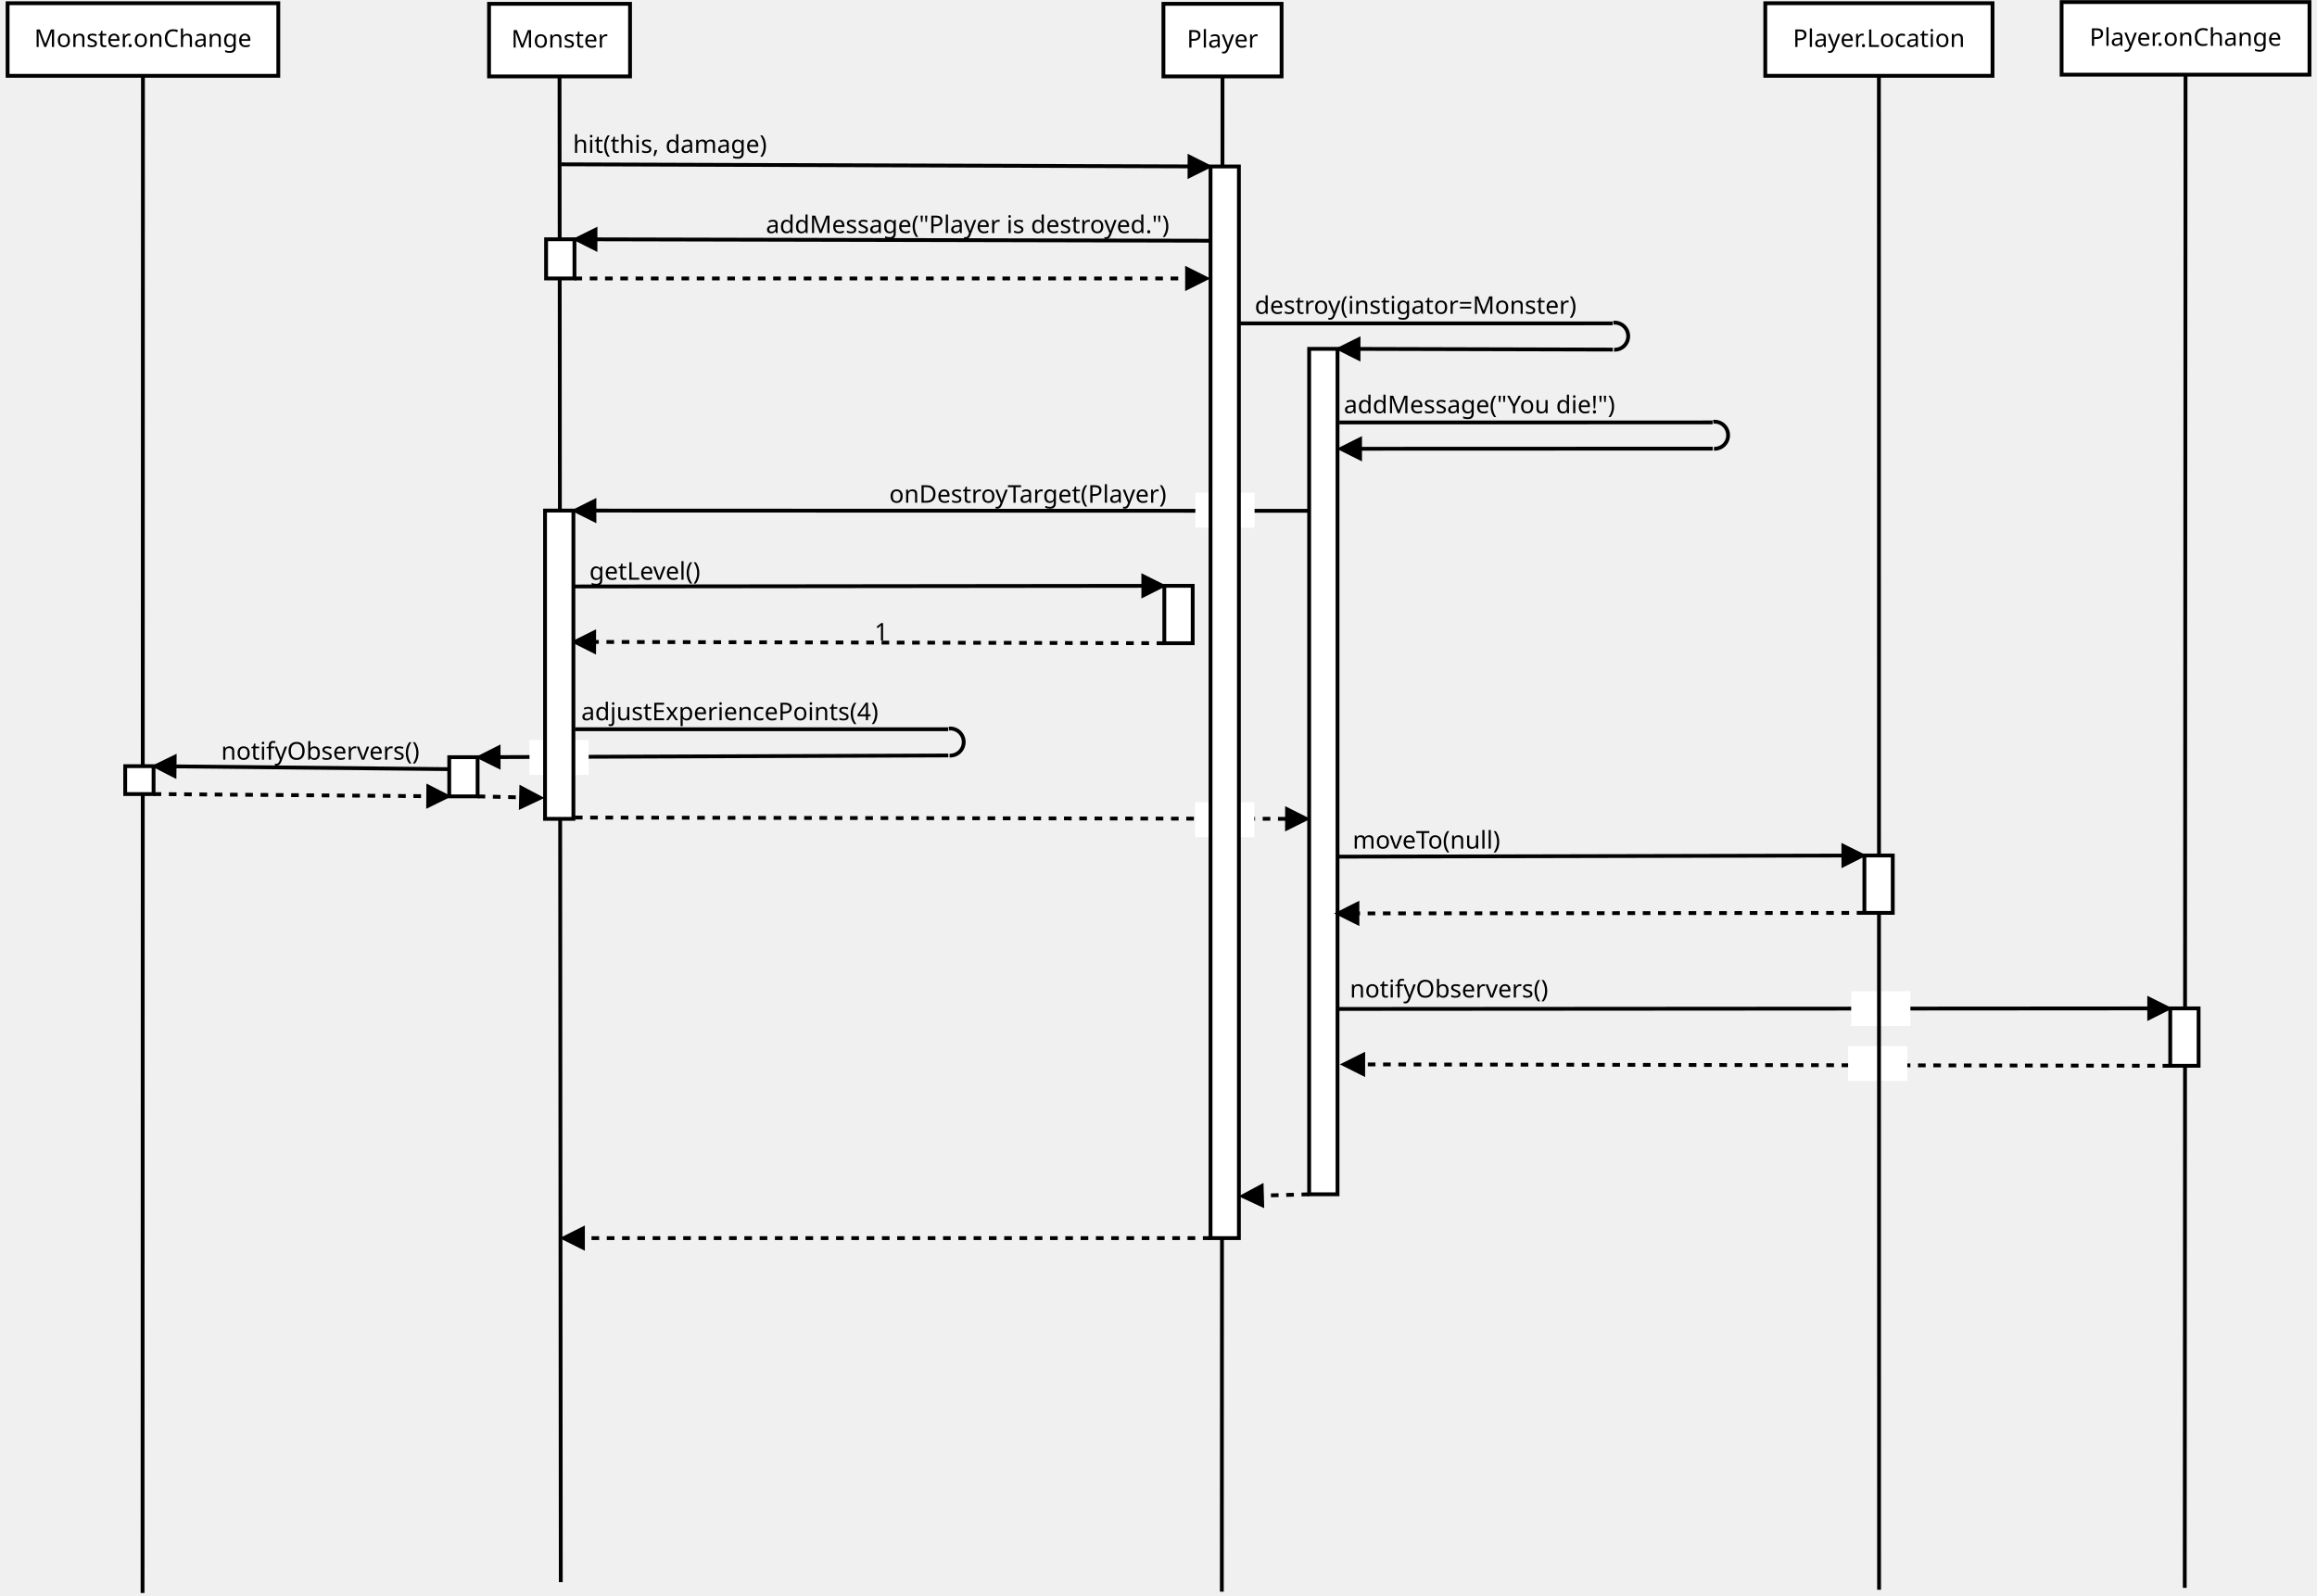
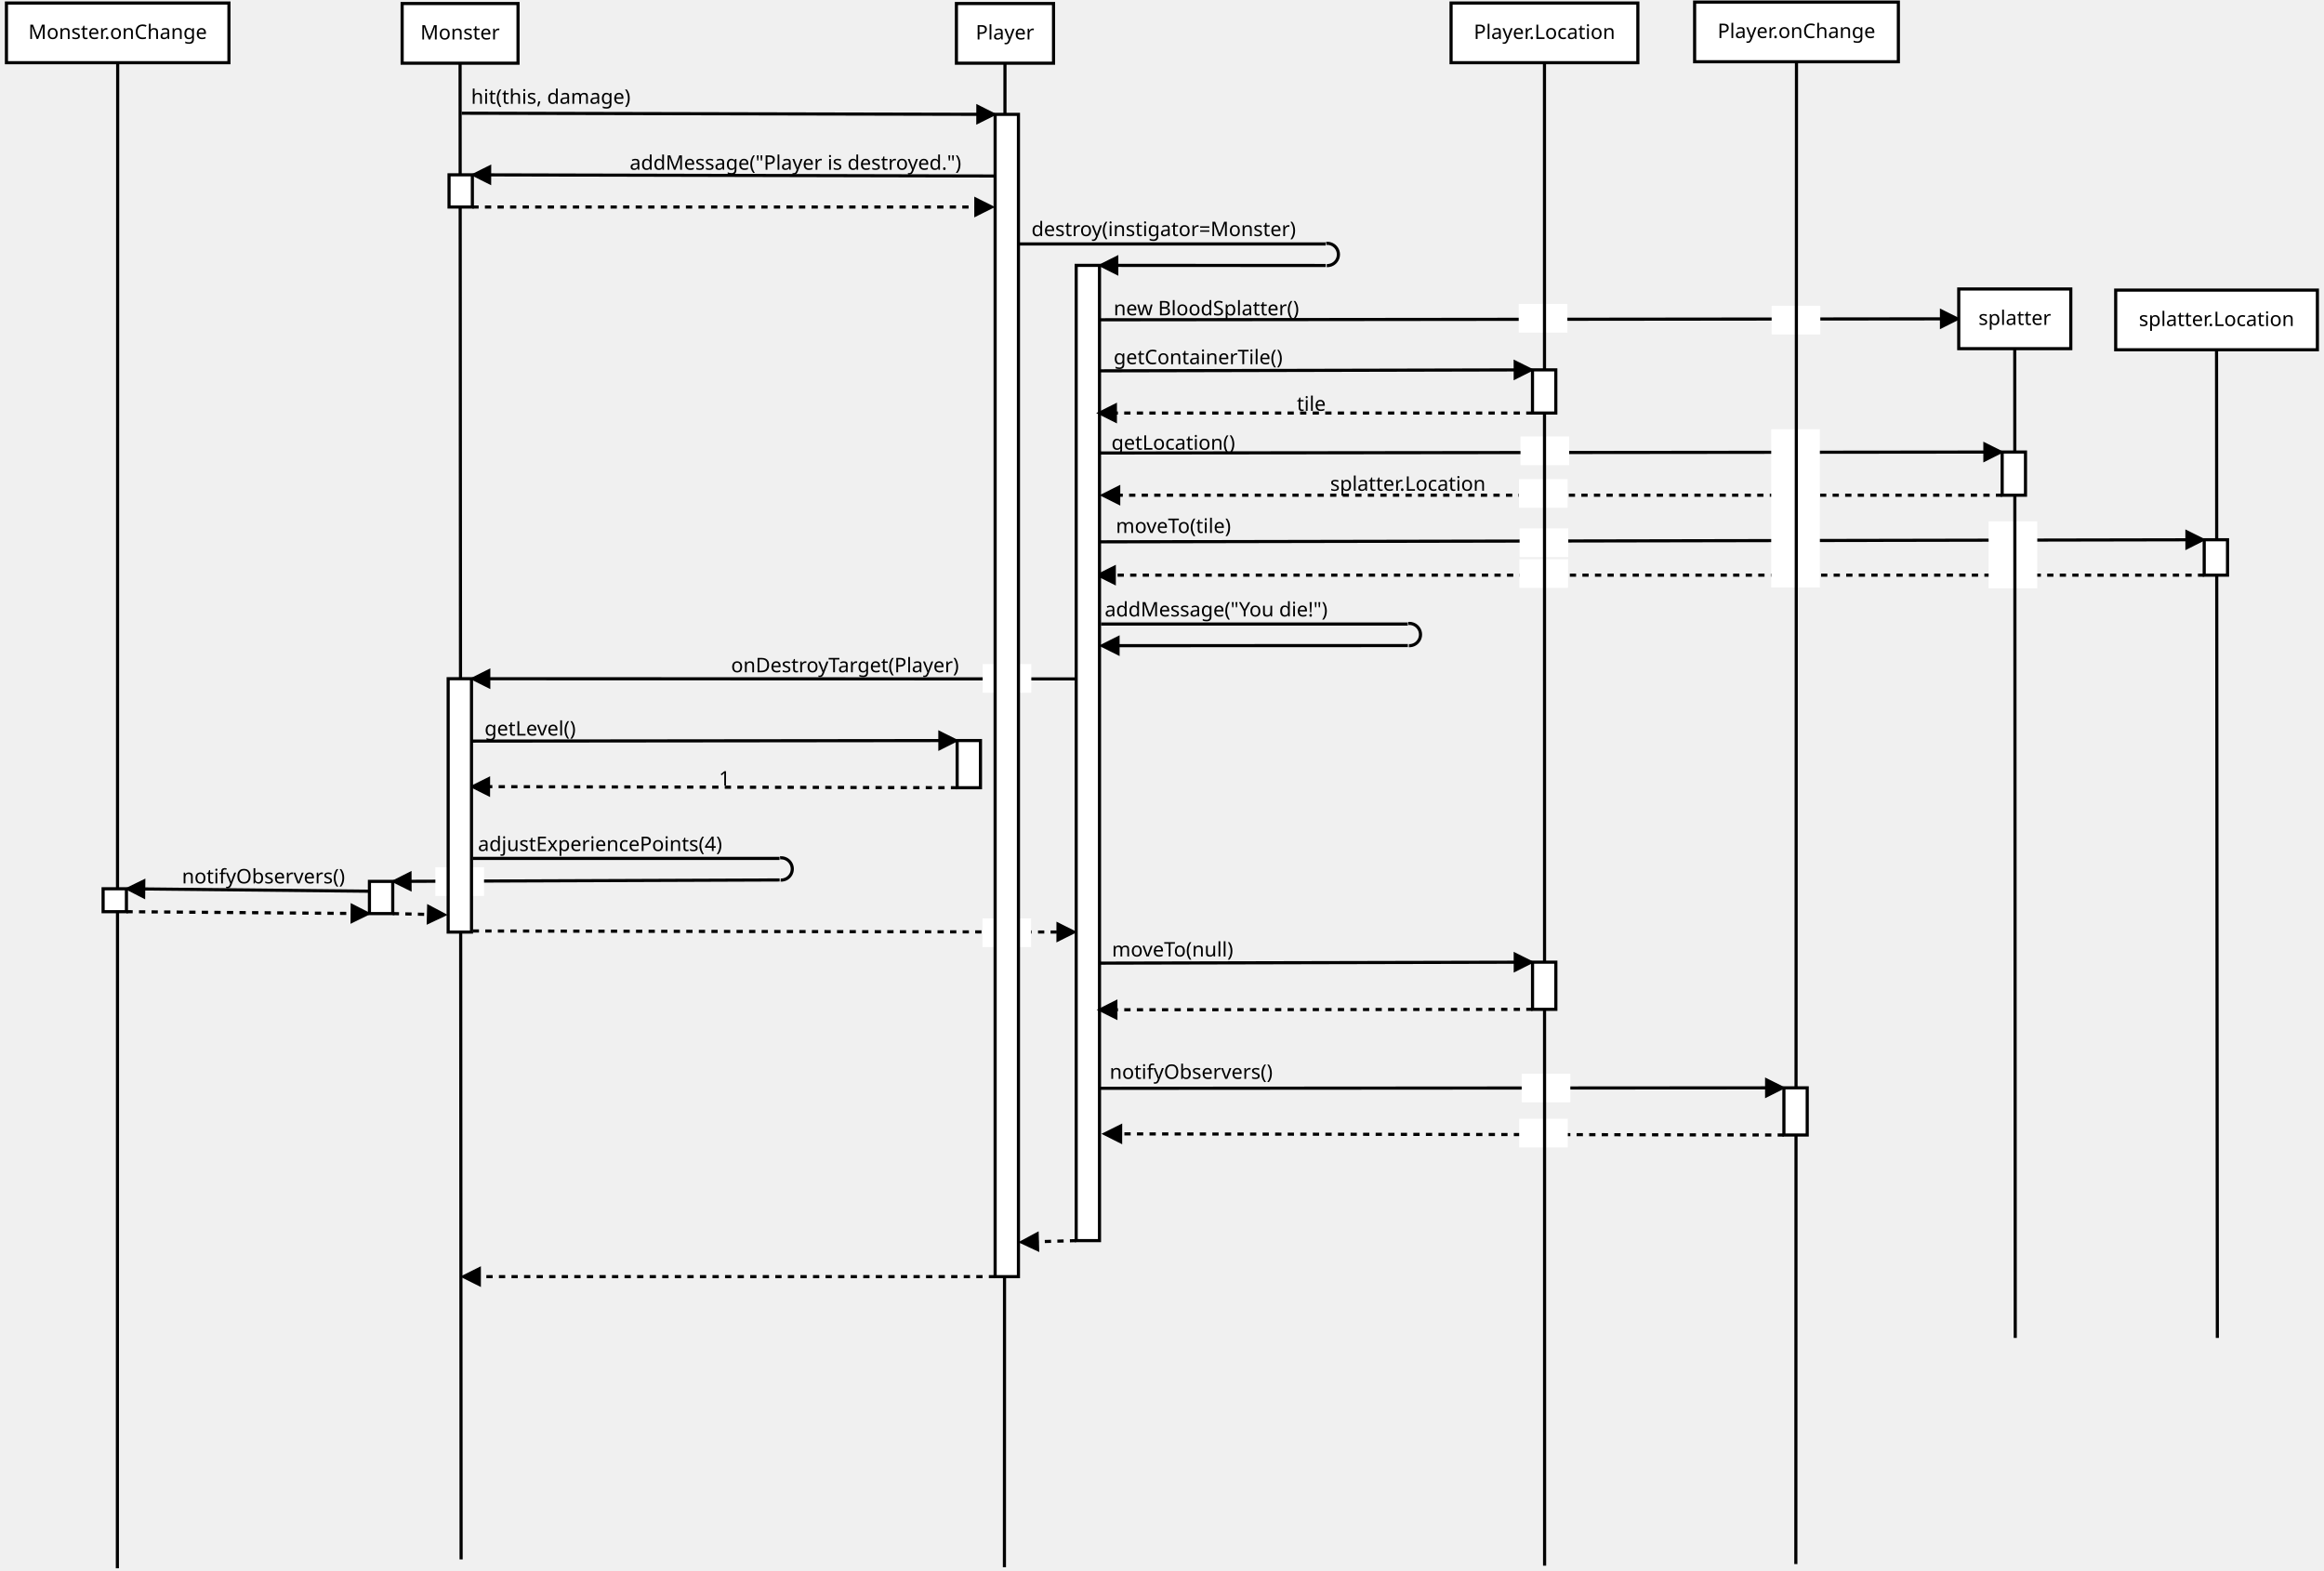
- <svg xmlns="http://www.w3.org/2000/svg" width="61cm" height="42cm" viewBox="73 412 1207 835">
+ <svg xmlns="http://www.w3.org/2000/svg" width="74cm" height="50cm" viewBox="73 247 1474 1000">
+   <g>
+     <line style="fill: none; fill-opacity:0; stroke-width: 2; stroke-dasharray: 4; stroke: #000000" x1="1473.71" y1="613.28" x2="779.605" y2="613.28" />
+     <polygon style="fill: #000000" points="779.605,608.28 769.605,613.28 779.605,618.28 " />
+     <polygon style="fill: none; fill-opacity:0; stroke-width: 2; stroke: #000000" points="779.605,608.28 769.605,613.28 779.605,618.28 " />
+   </g>
+   <g>
+     <line style="fill: none; fill-opacity:0; stroke-width: 2; stroke: #000000" x1="765.776" y1="592.067" x2="1462.71" y2="590.754" />
+     <polygon style="fill: #000000" points="1462.72,595.754 1472.71,590.735 1462.71,585.754 " />
+     <polygon style="fill: none; fill-opacity:0; stroke-width: 2; stroke: #000000" points="1462.72,595.754 1472.71,590.735 1462.71,585.754 " />
+   </g>
+   <g>
+     <line style="fill: none; fill-opacity:0; stroke-width: 2; stroke: #000000" x1="765.776" y1="535.499" x2="1334.05" y2="534.884" />
+     <polygon style="fill: #000000" points="1334.05,539.884 1344.05,534.873 1334.04,529.884 " />
+     <polygon style="fill: none; fill-opacity:0; stroke-width: 2; stroke: #000000" points="1334.05,539.884 1344.05,534.873 1334.04,529.884 " />
+   </g>
+   <g>
+     <line style="fill: none; fill-opacity:0; stroke-width: 2; stroke: #000000" x1="769.312" y1="450.646" x2="1306.39" y2="450.051" />
+     <polygon style="fill: #000000" points="1306.4,455.051 1316.39,450.04 1306.39,445.051 " />
+     <polygon style="fill: none; fill-opacity:0; stroke-width: 2; stroke: #000000" points="1306.4,455.051 1316.39,450.04 1306.39,445.051 " />
+   </g>
+   <g>
+     <line style="fill: none; fill-opacity:0; stroke-width: 2; stroke-dasharray: 4; stroke: #000000" x1="1345.05" y1="562.369" x2="782.433" y2="562.369" />
+     <polygon style="fill: #000000" points="782.433,557.369 772.433,562.369 782.433,567.369 " />
+     <polygon style="fill: none; fill-opacity:0; stroke-width: 2; stroke: #000000" points="782.433,557.369 772.433,562.369 782.433,567.369 " />
+   </g>
+   <g>
+     <rect style="fill: #ffffff" x="1038.16" y="441.534" width="28.991" height="16.264" />
+     <rect style="fill: none; fill-opacity:0; stroke-width: 2; stroke: #ffffff" x="1038.16" y="441.534" width="28.991" height="16.264" />
+   </g>
+   <g>
+     <rect style="fill: #ffffff" x="1199.24" y="442.736" width="28.991" height="16.264" />
+     <rect style="fill: none; fill-opacity:0; stroke-width: 2; stroke: #ffffff" x="1199.24" y="442.736" width="28.991" height="16.264" />
+   </g>
+   <g>
+     <rect style="fill: #ffffff" x="1039.3" y="525.963" width="28.991" height="16.264" />
+     <rect style="fill: none; fill-opacity:0; stroke-width: 2; stroke: #ffffff" x="1039.3" y="525.963" width="28.991" height="16.264" />
+   </g>
+   <g>
+     <rect style="fill: #ffffff" x="1038.31" y="553.116" width="28.991" height="16.264" />
+     <rect style="fill: none; fill-opacity:0; stroke-width: 2; stroke: #ffffff" x="1038.31" y="553.116" width="28.991" height="16.264" />
+   </g>
+   <g>
+     <rect style="fill: #ffffff" x="1038.73" y="584.511" width="28.991" height="16.264" />
+     <rect style="fill: none; fill-opacity:0; stroke-width: 2; stroke: #ffffff" x="1038.73" y="584.511" width="28.991" height="16.264" />
+   </g>
+   <g>
+     <rect style="fill: #ffffff" x="1038.59" y="604.098" width="28.991" height="16.264" />
+     <rect style="fill: none; fill-opacity:0; stroke-width: 2; stroke: #ffffff" x="1038.59" y="604.098" width="28.991" height="16.264" />
+   </g>
+   <g>
+     <rect style="fill: #ffffff" x="1198.96" y="521.356" width="28.991" height="98.793" />
+     <rect style="fill: none; fill-opacity:0; stroke-width: 2; stroke: #ffffff" x="1198.96" y="521.356" width="28.991" height="98.793" />
+   </g>
+   <g>
+     <rect style="fill: #ffffff" x="1337.41" y="580.046" width="28.991" height="40.598" />
+     <rect style="fill: none; fill-opacity:0; stroke-width: 2; stroke: #ffffff" x="1337.41" y="580.046" width="28.991" height="40.598" />
+   </g>
+   <g>
+     <line style="fill: none; fill-opacity:0; stroke-width: 2; stroke: #000000" x1="767.897" y1="483.173" x2="1034.94" y2="482.571" />
+     <polygon style="fill: #000000" points="1034.95,487.571 1044.94,482.549 1034.93,477.571 " />
+     <polygon style="fill: none; fill-opacity:0; stroke-width: 2; stroke: #000000" points="1034.95,487.571 1044.94,482.549 1034.93,477.571 " />
+   </g>
  <g>
    <line style="fill: none; fill-opacity:0; stroke-width: 2; stroke: #000000" x1="765.65" y1="940.08" x2="1195.05" y2="939.787" />
    <polygon style="fill: #000000" points="1195.05,944.787 1205.05,939.781 1195.05,934.787 " />
    <polygon style="fill: none; fill-opacity:0; stroke-width: 2; stroke: #000000" points="1195.05,944.787 1205.05,939.781 1195.05,934.787 " />
  </g>
  <g>
    <line style="fill: none; fill-opacity:0; stroke-width: 2; stroke-dasharray: 4; stroke: #000000" x1="1206.05" y1="969.822" x2="783.65" y2="969.099" />
    <polygon style="fill: #000000" points="783.658,964.099 773.65,969.082 783.641,974.099 " />
    <polygon style="fill: none; fill-opacity:0; stroke-width: 2; stroke: #000000" points="783.658,964.099 773.65,969.082 783.641,974.099 " />
  </g>
  <g>
    <line style="fill: none; fill-opacity:0; stroke-width: 2; stroke: #000000" x1="308.864" y1="814.603" x2="161.513" y2="813.114" />
    <polygon style="fill: #000000" points="161.564,808.115 151.514,813.013 161.463,818.114 " />
    <polygon style="fill: none; fill-opacity:0; stroke-width: 2; stroke: #000000" points="161.564,808.115 151.514,813.013 161.463,818.114 " />
  </g>
  <g>
    <line style="fill: none; fill-opacity:0; stroke-width: 2; stroke: #000000" x1="331.114" y1="808.263" x2="566.492" y2="807.39" />
    <polygon style="fill: #000000" points="331.095,803.263 321.114,808.3 331.132,813.263 " />
    <polygon style="fill: none; fill-opacity:0; stroke-width: 2; stroke: #000000" points="331.095,803.263 321.114,808.3 331.132,813.263 " />
  </g>
  <g>
    <rect style="fill: #ffffff" x="348.264" y="800.303" width="28.991" height="16.264" />
    <rect style="fill: none; fill-opacity:0; stroke-width: 2; stroke: #ffffff" x="348.264" y="800.303" width="28.991" height="16.264" />
  </g>
  <g>
    <rect style="fill: #ffffff" x="1038.45" y="960.48" width="28.991" height="16.264" />
    <rect style="fill: none; fill-opacity:0; stroke-width: 2; stroke: #ffffff" x="1038.45" y="960.48" width="28.991" height="16.264" />
  </g>
  <g>
    <rect style="fill: #ffffff" x="1040.05" y="931.78" width="28.991" height="16.264" />
    <rect style="fill: none; fill-opacity:0; stroke-width: 2; stroke: #ffffff" x="1040.05" y="931.78" width="28.991" height="16.264" />
  </g>
  <g>
    <line style="fill: none; fill-opacity:0; stroke-width: 2; stroke: #000000" x1="763.967" y1="860.381" x2="1034.97" y2="859.779" />
    <polygon style="fill: #000000" points="1034.98,864.779 1044.97,859.757 1034.96,854.779 " />
    <polygon style="fill: none; fill-opacity:0; stroke-width: 2; stroke: #000000" points="1034.98,864.779 1044.97,859.757 1034.96,854.779 " />
  </g>
  <g>
    <line style="fill: none; fill-opacity:0; stroke-width: 2; stroke-dasharray: 4; stroke: #000000" x1="363.037" y1="839.875" x2="743.775" y2="840.562" />
    <polygon style="fill: #000000" points="743.766,845.562 753.775,840.58 743.784,835.562 " />
    <polygon style="fill: none; fill-opacity:0; stroke-width: 2; stroke: #000000" points="743.766,845.562 753.775,840.58 743.784,835.562 " />
  </g>
  <g>
    <rect style="fill: #ffffff" x="696.66" y="832.884" width="28.991" height="16.264" />
    <rect style="fill: none; fill-opacity:0; stroke-width: 2; stroke: #ffffff" x="696.66" y="832.884" width="28.991" height="16.264" />
  </g>
  <g>
    <line style="fill: none; fill-opacity:0; stroke-width: 2; stroke: #000000" x1="759.017" y1="679.361" x2="381.26" y2="679.234" />
    <polygon style="fill: #000000" points="381.262,674.234 371.26,679.23 381.258,684.234 " />
    <polygon style="fill: none; fill-opacity:0; stroke-width: 2; stroke: #000000" points="381.262,674.234 371.26,679.23 381.258,684.234 " />
  </g>
  <g>
    <rect style="fill: #ffffff" x="696.792" y="670.876" width="28.991" height="16.264" />
    <rect style="fill: none; fill-opacity:0; stroke-width: 2; stroke: #ffffff" x="696.792" y="670.876" width="28.991" height="16.264" />
  </g>
  <g>
-     <rect style="fill: #ffffff" x="326.1" y="414" width="73.8" height="38" />
-     <rect style="fill: none; fill-opacity:0; stroke-width: 2; stroke: #000000" x="326.1" y="414" width="73.8" height="38" />
-     <text font-size="12.8" style="fill: #000000;text-anchor:middle;font-family:sans-serif;font-style:normal;font-weight:normal" x="363" y="436.9">
-       <tspan x="363" y="436.9">Monster</tspan>
-     </text>
-   </g>
-   <g>
-     <rect style="fill: #ffffff" x="679.075" y="414" width="61.85" height="38" />
-     <rect style="fill: none; fill-opacity:0; stroke-width: 2; stroke: #000000" x="679.075" y="414" width="61.85" height="38" />
-     <text font-size="12.8" style="fill: #000000;text-anchor:middle;font-family:sans-serif;font-style:normal;font-weight:normal" x="710" y="436.9">
-       <tspan x="710" y="436.9">Player</tspan>
-     </text>
-   </g>
-   <text font-size="12.8" style="fill: #000000;text-anchor:start;font-family:sans-serif;font-style:normal;font-weight:normal" x="370" y="492">
-     <tspan x="370" y="492">hit(this, damage)</tspan>
-   </text>
-   <line style="fill: none; fill-opacity:0; stroke-width: 2; stroke: #000000" x1="363" y1="452" x2="363.65" y2="1240.08" />
-   <line style="fill: none; fill-opacity:0; stroke-width: 2; stroke: #000000" x1="710" y1="452" x2="709.65" y2="1245.08" />
-   <g>
-     <line style="fill: none; fill-opacity:0; stroke-width: 2; stroke: #000000" x1="364" y1="498" x2="692.732" y2="499.093" />
-     <polygon style="fill: #000000" points="692.715,504.093 702.732,499.127 692.748,494.093 " />
-     <polygon style="fill: none; fill-opacity:0; stroke-width: 2; stroke: #000000" points="692.715,504.093 702.732,499.127 692.748,494.093 " />
-   </g>
-   <g>
-     <line style="fill: none; fill-opacity:0; stroke-width: 2; stroke: #000000" x1="707" y1="538" x2="381.816" y2="537.258" />
-     <polygon style="fill: #000000" points="381.827,532.258 371.816,537.235 381.804,542.258 " />
-     <polygon style="fill: none; fill-opacity:0; stroke-width: 2; stroke: #000000" points="381.827,532.258 371.816,537.235 381.804,542.258 " />
-   </g>
-   <text font-size="12.8" style="fill: #000000;text-anchor:start;font-family:sans-serif;font-style:normal;font-weight:normal" x="471" y="534">
-     <tspan x="471" y="534">addMessage("Player is destroyed.")</tspan>
-   </text>
-   <text font-size="12.8" style="fill: #000000;text-anchor:start;font-family:sans-serif;font-style:normal;font-weight:normal" x="726.879" y="576.263">
-     <tspan x="726.879" y="576.263">destroy(instigator=Monster)</tspan>
-   </text>
-   <line style="fill: none; fill-opacity:0; stroke-width: 2; stroke: #000000" x1="718.879" y1="581.263" x2="914.227" y2="581.25" />
-   <g>
-     <line style="fill: none; fill-opacity:0; stroke-width: 2; stroke: #000000" x1="781.2" y1="594.618" x2="914.284" y2="594.969" />
-     <polygon style="fill: #000000" points="781.213,589.618 771.2,594.592 781.186,599.618 " />
-     <polygon style="fill: none; fill-opacity:0; stroke-width: 2; stroke: #000000" points="781.213,589.618 771.2,594.592 781.186,599.618 " />
-   </g>
-   <path style="fill: none; fill-opacity:0; stroke-width: 2; stroke: #000000" d="M 914.934,595.039 A 7.091,7.091 0 1 0 914.581,580.897" />
-   <line style="fill: none; fill-opacity:0; stroke-width: 2; stroke: #000000" x1="771.168" y1="633.101" x2="966.516" y2="633.088" />
-   <g>
-     <line style="fill: none; fill-opacity:0; stroke-width: 2; stroke: #000000" x1="782.001" y1="646.873" x2="966.573" y2="646.806" />
-     <polygon style="fill: #000000" points="782,641.873 772.001,646.877 782.003,651.873 " />
-     <polygon style="fill: none; fill-opacity:0; stroke-width: 2; stroke: #000000" points="782,641.873 772.001,646.877 782.003,651.873 " />
-   </g>
-   <path style="fill: none; fill-opacity:0; stroke-width: 2; stroke: #000000" d="M 967.223,646.877 A 7.091,7.091 0 1 0 966.87,632.735" />
-   <text font-size="12.8" style="fill: #000000;text-anchor:start;font-family:sans-serif;font-style:normal;font-weight:normal" x="773.513" y="628.273">
-     <tspan x="773.513" y="628.273">addMessage("You die!")</tspan>
+     <rect style="fill: #ffffff" x="326.1" y="249.244" width="73.8" height="38" />
+     <rect style="fill: none; fill-opacity:0; stroke-width: 2; stroke: #000000" x="326.1" y="249.244" width="73.8" height="38" />
+     <text font-size="12.8" style="fill: #000000;text-anchor:middle;font-family:sans-serif;font-style:normal;font-weight:normal" x="363" y="272.144">
+       <tspan x="363" y="272.144">Monster</tspan>
+     </text>
+   </g>
+   <g>
+     <rect style="fill: #ffffff" x="679.075" y="249.244" width="61.85" height="38" />
+     <rect style="fill: none; fill-opacity:0; stroke-width: 2; stroke: #000000" x="679.075" y="249.244" width="61.85" height="38" />
+     <text font-size="12.8" style="fill: #000000;text-anchor:middle;font-family:sans-serif;font-style:normal;font-weight:normal" x="710" y="272.144">
+       <tspan x="710" y="272.144">Player</tspan>
+     </text>
+   </g>
+   <text font-size="12.8" style="fill: #000000;text-anchor:start;font-family:sans-serif;font-style:normal;font-weight:normal" x="370" y="313.102">
+     <tspan x="370" y="313.102">hit(this, damage)</tspan>
+   </text>
+   <line style="fill: none; fill-opacity:0; stroke-width: 2; stroke: #000000" x1="363" y1="287.244" x2="363.65" y2="1240.08" />
+   <line style="fill: none; fill-opacity:0; stroke-width: 2; stroke: #000000" x1="710" y1="287.244" x2="709.65" y2="1245.08" />
+   <g>
+     <line style="fill: none; fill-opacity:0; stroke-width: 2; stroke: #000000" x1="364" y1="319.102" x2="692.732" y2="319.807" />
+     <polygon style="fill: #000000" points="692.721,324.807 702.732,319.829 692.742,314.807 " />
+     <polygon style="fill: none; fill-opacity:0; stroke-width: 2; stroke: #000000" points="692.721,324.807 702.732,319.829 692.742,314.807 " />
+   </g>
+   <g>
+     <line style="fill: none; fill-opacity:0; stroke-width: 2; stroke: #000000" x1="707" y1="359.102" x2="381.816" y2="358.36" />
+     <polygon style="fill: #000000" points="381.827,353.36 371.816,358.337 381.804,363.36 " />
+     <polygon style="fill: none; fill-opacity:0; stroke-width: 2; stroke: #000000" points="381.827,353.36 371.816,358.337 381.804,363.36 " />
+   </g>
+   <text font-size="12.8" style="fill: #000000;text-anchor:start;font-family:sans-serif;font-style:normal;font-weight:normal" x="471" y="355.102">
+     <tspan x="471" y="355.102">addMessage("Player is destroyed.")</tspan>
+   </text>
+   <text font-size="12.8" style="fill: #000000;text-anchor:start;font-family:sans-serif;font-style:normal;font-weight:normal" x="726.879" y="397.365">
+     <tspan x="726.879" y="397.365">destroy(instigator=Monster)</tspan>
+   </text>
+   <line style="fill: none; fill-opacity:0; stroke-width: 2; stroke: #000000" x1="718.879" y1="402.365" x2="914.227" y2="402.352" />
+   <g>
+     <line style="fill: none; fill-opacity:0; stroke-width: 2; stroke: #000000" x1="781.2" y1="416.003" x2="914.284" y2="416.071" />
+     <polygon style="fill: #000000" points="781.202,411.003 771.2,415.998 781.197,421.003 " />
+     <polygon style="fill: none; fill-opacity:0; stroke-width: 2; stroke: #000000" points="781.202,411.003 771.2,415.998 781.197,421.003 " />
+   </g>
+   <path style="fill: none; fill-opacity:0; stroke-width: 2; stroke: #000000" d="M 914.934,416.141 A 7.091,7.091 0 1 0 914.581,401.999" />
+   <line style="fill: none; fill-opacity:0; stroke-width: 2; stroke: #000000" x1="771.168" y1="644.415" x2="966.516" y2="644.402" />
+   <g>
+     <line style="fill: none; fill-opacity:0; stroke-width: 2; stroke: #000000" x1="782.001" y1="658.187" x2="966.573" y2="658.12" />
+     <polygon style="fill: #000000" points="782,653.187 772.001,658.19 782.003,663.187 " />
+     <polygon style="fill: none; fill-opacity:0; stroke-width: 2; stroke: #000000" points="782,653.187 772.001,658.19 782.003,663.187 " />
+   </g>
+   <path style="fill: none; fill-opacity:0; stroke-width: 2; stroke: #000000" d="M 967.223,658.191 A 7.091,7.091 0 1 0 966.87,644.048" />
+   <text font-size="12.8" style="fill: #000000;text-anchor:start;font-family:sans-serif;font-style:normal;font-weight:normal" x="773.513" y="639.587">
+     <tspan x="773.513" y="639.587">addMessage("You die!")</tspan>
  </text>
  <text font-size="12.8" style="fill: #000000;text-anchor:start;font-family:sans-serif;font-style:normal;font-weight:normal" x="535.572" y="675.119">
    <tspan x="535.572" y="675.119">onDestroyTarget(Player)</tspan>
  </text>
  <text font-size="12.8" style="fill: #000000;text-anchor:start;font-family:sans-serif;font-style:normal;font-weight:normal" x="378.594" y="715.424">
    <tspan x="378.594" y="715.424">getLevel()</tspan>
  </text>
  <g>
    <line style="fill: none; fill-opacity:0; stroke-width: 2; stroke: #000000" x1="365.159" y1="718.959" x2="668.548" y2="718.628" />
    <polygon style="fill: #000000" points="668.554,723.628 678.548,718.617 668.543,713.628 " />
    <polygon style="fill: none; fill-opacity:0; stroke-width: 2; stroke: #000000" points="668.554,723.628 678.548,718.617 668.543,713.628 " />
  </g>
  <line style="fill: none; fill-opacity:0; stroke-width: 2; stroke: #000000" x1="371.087" y1="793.685" x2="566.435" y2="793.672" />
  <path style="fill: none; fill-opacity:0; stroke-width: 2; stroke: #000000" d="M 567.142,807.461 A 7.091,7.091 0 1 0 566.789,793.319" />
  <text font-size="12.8" style="fill: #000000;text-anchor:start;font-family:sans-serif;font-style:normal;font-weight:normal" x="374.351" y="788.963">
    <tspan x="374.351" y="788.963">adjustExperiencePoints(4)</tspan>
  </text>
  <g>
    <line style="fill: none; fill-opacity:0; stroke-width: 2; stroke-dasharray: 4; stroke: #000000" x1="679.548" y1="748.658" x2="381.108" y2="747.976" />
    <polygon style="fill: #000000" points="381.12,742.976 371.109,747.953 381.097,752.976 " />
    <polygon style="fill: none; fill-opacity:0; stroke-width: 2; stroke: #000000" points="381.12,742.976 371.109,747.953 381.097,752.976 " />
  </g>
  <text font-size="12.8" style="fill: #000000;text-anchor:start;font-family:sans-serif;font-style:normal;font-weight:normal" x="527.793" y="747.244">
    <tspan x="527.793" y="747.244">1</tspan>
  </text>
  <g>
-     <line style="fill: none; fill-opacity:0; stroke-width: 2; stroke-dasharray: 4; stroke: #000000" x1="370.816" y1="557.739" x2="691.449" y2="557.739" />
-     <polygon style="fill: #000000" points="691.449,562.739 701.449,557.739 691.449,552.739 " />
-     <polygon style="fill: none; fill-opacity:0; stroke-width: 2; stroke: #000000" points="691.449,562.739 701.449,557.739 691.449,552.739 " />
-   </g>
-   <g>
-     <rect style="fill: #ffffff" x="355.966" y="537.233" width="14.849" height="20.506" />
-     <rect style="fill: none; fill-opacity:0; stroke-width: 2; stroke: #000000" x="355.966" y="537.233" width="14.849" height="20.506" />
-   </g>
-   <g>
-     <rect style="fill: #ffffff" x="703.732" y="499.13" width="14.849" height="560.889" />
-     <rect style="fill: none; fill-opacity:0; stroke-width: 2; stroke: #000000" x="703.732" y="499.13" width="14.849" height="560.889" />
+     <line style="fill: none; fill-opacity:0; stroke-width: 2; stroke-dasharray: 4; stroke: #000000" x1="370.816" y1="378.841" x2="691.449" y2="378.841" />
+     <polygon style="fill: #000000" points="691.449,383.841 701.449,378.841 691.449,373.841 " />
+     <polygon style="fill: none; fill-opacity:0; stroke-width: 2; stroke: #000000" points="691.449,383.841 701.449,378.841 691.449,373.841 " />
+   </g>
+   <g>
+     <rect style="fill: #ffffff" x="355.966" y="358.335" width="14.849" height="20.506" />
+     <rect style="fill: none; fill-opacity:0; stroke-width: 2; stroke: #000000" x="355.966" y="358.335" width="14.849" height="20.506" />
+   </g>
+   <g>
+     <rect style="fill: #ffffff" x="703.732" y="319.831" width="14.849" height="740.188" />
+     <rect style="fill: none; fill-opacity:0; stroke-width: 2; stroke: #000000" x="703.732" y="319.831" width="14.849" height="740.188" />
  </g>
  <g>
    <rect style="fill: #ffffff" x="355.411" y="679.23" width="14.849" height="161.352" />
    <rect style="fill: none; fill-opacity:0; stroke-width: 2; stroke: #000000" x="355.411" y="679.23" width="14.849" height="161.352" />
  </g>
  <g>
    <rect style="fill: #ffffff" x="679.548" y="718.616" width="14.849" height="30.042" />
    <rect style="fill: none; fill-opacity:0; stroke-width: 2; stroke: #000000" x="679.548" y="718.616" width="14.849" height="30.042" />
  </g>
  <g>
-     <rect style="fill: #ffffff" x="755.35" y="594.589" width="14.849" height="442.491" />
-     <rect style="fill: none; fill-opacity:0; stroke-width: 2; stroke: #000000" x="755.35" y="594.589" width="14.849" height="442.491" />
-   </g>
-   <g>
-     <rect style="fill: #ffffff" x="994.092" y="413.682" width="118.95" height="38" />
-     <rect style="fill: none; fill-opacity:0; stroke-width: 2; stroke: #000000" x="994.092" y="413.682" width="118.95" height="38" />
-     <text font-size="12.8" style="fill: #000000;text-anchor:middle;font-family:sans-serif;font-style:normal;font-weight:normal" x="1053.57" y="436.582">
-       <tspan x="1053.57" y="436.582">Player.Location</tspan>
-     </text>
-   </g>
-   <line style="fill: none; fill-opacity:0; stroke-width: 2; stroke: #000000" x1="1053.57" y1="451.682" x2="1053.65" y2="1244.08" />
+     <rect style="fill: #ffffff" x="755.35" y="415.997" width="14.849" height="621.083" />
+     <rect style="fill: none; fill-opacity:0; stroke-width: 2; stroke: #000000" x="755.35" y="415.997" width="14.849" height="621.083" />
+   </g>
+   <g>
+     <rect style="fill: #ffffff" x="994.092" y="248.926" width="118.95" height="38" />
+     <rect style="fill: none; fill-opacity:0; stroke-width: 2; stroke: #000000" x="994.092" y="248.926" width="118.95" height="38" />
+     <text font-size="12.8" style="fill: #000000;text-anchor:middle;font-family:sans-serif;font-style:normal;font-weight:normal" x="1053.57" y="271.826">
+       <tspan x="1053.57" y="271.826">Player.Location</tspan>
+     </text>
+   </g>
+   <line style="fill: none; fill-opacity:0; stroke-width: 2; stroke: #000000" x1="1053.57" y1="286.926" x2="1053.65" y2="1244.08" />
  <text font-size="12.8" style="fill: #000000;text-anchor:start;font-family:sans-serif;font-style:normal;font-weight:normal" x="778.109" y="856.138">
    <tspan x="778.109" y="856.138">moveTo(null)</tspan>
  </text>
  <g>
    <rect style="fill: #ffffff" x="1045.97" y="859.754" width="14.849" height="30.042" />
    <rect style="fill: none; fill-opacity:0; stroke-width: 2; stroke: #000000" x="1045.97" y="859.754" width="14.849" height="30.042" />
  </g>
  <g>
    <line style="fill: none; fill-opacity:0; stroke-width: 2; stroke-dasharray: 4; stroke: #000000" x1="1045.97" y1="889.796" x2="780.624" y2="890.068" />
    <polygon style="fill: #000000" points="780.619,885.068 770.624,890.078 780.629,895.068 " />
    <polygon style="fill: none; fill-opacity:0; stroke-width: 2; stroke: #000000" points="780.619,885.068 770.624,890.078 780.629,895.068 " />
  </g>
  <g>
-     <rect style="fill: #ffffff" x="1149.19" y="413.08" width="129.75" height="38" />
-     <rect style="fill: none; fill-opacity:0; stroke-width: 2; stroke: #000000" x="1149.19" y="413.08" width="129.75" height="38" />
-     <text font-size="12.8" style="fill: #000000;text-anchor:middle;font-family:sans-serif;font-style:normal;font-weight:normal" x="1214.06" y="435.98">
-       <tspan x="1214.06" y="435.98">Player.onChange</tspan>
-     </text>
-   </g>
-   <line style="fill: none; fill-opacity:0; stroke-width: 2; stroke: #000000" x1="1214.06" y1="451.08" x2="1213.65" y2="1243.08" />
+     <rect style="fill: #ffffff" x="1149.19" y="248.324" width="129.75" height="38" />
+     <rect style="fill: none; fill-opacity:0; stroke-width: 2; stroke: #000000" x="1149.19" y="248.324" width="129.75" height="38" />
+     <text font-size="12.8" style="fill: #000000;text-anchor:middle;font-family:sans-serif;font-style:normal;font-weight:normal" x="1214.06" y="271.224">
+       <tspan x="1214.06" y="271.224">Player.onChange</tspan>
+     </text>
+   </g>
+   <line style="fill: none; fill-opacity:0; stroke-width: 2; stroke: #000000" x1="1214.06" y1="286.324" x2="1213.65" y2="1243.08" />
  <text font-size="12.8" style="fill: #000000;text-anchor:start;font-family:sans-serif;font-style:normal;font-weight:normal" x="776.65" y="934.08">
    <tspan x="776.65" y="934.08">notifyObservers()</tspan>
  </text>
  <g>
    <rect style="fill: #ffffff" x="1206.05" y="939.78" width="14.849" height="30.042" />
    <rect style="fill: none; fill-opacity:0; stroke-width: 2; stroke: #000000" x="1206.05" y="939.78" width="14.849" height="30.042" />
  </g>
  <g>
    <line style="fill: none; fill-opacity:0; stroke-width: 2; stroke-dasharray: 4; stroke: #000000" x1="755.35" y1="1037.08" x2="730.645" y2="1037.77" />
    <polygon style="fill: #000000" points="730.505,1032.77 720.649,1038.05 730.785,1042.77 " />
    <polygon style="fill: none; fill-opacity:0; stroke-width: 2; stroke: #000000" points="730.505,1032.77 720.649,1038.05 730.785,1042.77 " />
  </g>
  <g>
    <line style="fill: none; fill-opacity:0; stroke-width: 2; stroke-dasharray: 4; stroke: #000000" x1="703.732" y1="1060.02" x2="375.247" y2="1060.02" />
    <polygon style="fill: #000000" points="375.247,1055.02 365.247,1060.02 375.247,1065.02 " />
    <polygon style="fill: none; fill-opacity:0; stroke-width: 2; stroke: #000000" points="375.247,1055.02 365.247,1060.02 375.247,1065.02 " />
  </g>
  <g>
-     <rect style="fill: #ffffff" x="74.099" y="413.683" width="141.7" height="38" />
-     <rect style="fill: none; fill-opacity:0; stroke-width: 2; stroke: #000000" x="74.099" y="413.683" width="141.7" height="38" />
-     <text font-size="12.8" style="fill: #000000;text-anchor:middle;font-family:sans-serif;font-style:normal;font-weight:normal" x="144.949" y="436.583">
-       <tspan x="144.949" y="436.583">Monster.onChange</tspan>
-     </text>
-   </g>
-   <line style="fill: none; fill-opacity:0; stroke-width: 2; stroke: #000000" x1="144.949" y1="451.683" x2="144.748" y2="1245.76" />
+     <rect style="fill: #ffffff" x="74.099" y="248.928" width="141.7" height="38" />
+     <rect style="fill: none; fill-opacity:0; stroke-width: 2; stroke: #000000" x="74.099" y="248.928" width="141.7" height="38" />
+     <text font-size="12.8" style="fill: #000000;text-anchor:middle;font-family:sans-serif;font-style:normal;font-weight:normal" x="144.949" y="271.828">
+       <tspan x="144.949" y="271.828">Monster.onChange</tspan>
+     </text>
+   </g>
+   <line style="fill: none; fill-opacity:0; stroke-width: 2; stroke: #000000" x1="144.949" y1="286.928" x2="144.748" y2="1245.76" />
  <g>
    <rect style="fill: #ffffff" x="305.264" y="808.303" width="14.849" height="20.506" />
    <rect style="fill: none; fill-opacity:0; stroke-width: 2; stroke: #000000" x="305.264" y="808.303" width="14.849" height="20.506" />
  </g>
  <g>
    <line style="fill: none; fill-opacity:0; stroke-width: 2; stroke-dasharray: 4; stroke: #000000" x1="320.114" y1="828.809" x2="342.867" y2="829.345" />
    <polygon style="fill: #000000" points="342.75,834.343 352.865,829.58 342.985,824.346 " />
    <polygon style="fill: none; fill-opacity:0; stroke-width: 2; stroke: #000000" points="342.75,834.343 352.865,829.58 342.985,824.346 " />
  </g>
  <g>
    <rect style="fill: #ffffff" x="135.664" y="813.003" width="14.849" height="14.6" />
    <rect style="fill: none; fill-opacity:0; stroke-width: 2; stroke: #000000" x="135.664" y="813.003" width="14.849" height="14.6" />
  </g>
  <g>
    <line style="fill: none; fill-opacity:0; stroke-width: 2; stroke-dasharray: 4; stroke: #000000" x1="150.514" y1="827.603" x2="294.265" y2="828.724" />
    <polygon style="fill: #000000" points="294.226,833.724 304.264,828.802 294.304,823.724 " />
    <polygon style="fill: none; fill-opacity:0; stroke-width: 2; stroke: #000000" points="294.226,833.724 304.264,828.802 294.304,823.724 " />
  </g>
  <text font-size="12.8" style="fill: #000000;text-anchor:start;font-family:sans-serif;font-style:normal;font-weight:normal" x="185.864" y="809.603">
    <tspan x="185.864" y="809.603">notifyObservers()</tspan>
  </text>
+   <g>
+     <rect style="fill: #ffffff" x="1317.39" y="431.039" width="71.35" height="38" />
+     <rect style="fill: none; fill-opacity:0; stroke-width: 2; stroke: #000000" x="1317.39" y="431.039" width="71.35" height="38" />
+     <text font-size="12.8" style="fill: #000000;text-anchor:middle;font-family:sans-serif;font-style:normal;font-weight:normal" x="1353.07" y="453.939">
+       <tspan x="1353.07" y="453.939">splatter</tspan>
+     </text>
+   </g>
+   <text font-size="12.8" style="fill: #000000;text-anchor:start;font-family:sans-serif;font-style:normal;font-weight:normal" x="779.211" y="447.817">
+     <tspan x="779.211" y="447.817">new BloodSplatter()</tspan>
+   </text>
+   <text font-size="12.8" style="fill: #000000;text-anchor:start;font-family:sans-serif;font-style:normal;font-weight:normal" x="779.211" y="478.93">
+     <tspan x="779.211" y="478.93">getContainerTile()</tspan>
+   </text>
+   <text font-size="12.8" style="fill: #000000;text-anchor:start;font-family:sans-serif;font-style:normal;font-weight:normal" x="895.884" y="508.628">
+     <tspan x="895.884" y="508.628">tile</tspan>
+   </text>
+   <text font-size="12.8" style="fill: #000000;text-anchor:start;font-family:sans-serif;font-style:normal;font-weight:normal" x="780.625" y="586.41">
+     <tspan x="780.625" y="586.41">moveTo(tile)</tspan>
+   </text>
+   <g>
+     <line style="fill: none; fill-opacity:0; stroke-width: 2; stroke-dasharray: 4; stroke: #000000" x1="1045.94" y1="510.043" x2="780.312" y2="510.043" />
+     <polygon style="fill: #000000" points="780.312,505.043 770.312,510.043 780.312,515.043 " />
+     <polygon style="fill: none; fill-opacity:0; stroke-width: 2; stroke: #000000" points="780.312,505.043 770.312,510.043 780.312,515.043 " />
+   </g>
+   <text font-size="12.8" style="fill: #000000;text-anchor:start;font-family:sans-serif;font-style:normal;font-weight:normal" x="777.797" y="533.377">
+     <tspan x="777.797" y="533.377">getLocation()</tspan>
+   </text>
+   <text font-size="12.8" style="fill: #000000;text-anchor:start;font-family:sans-serif;font-style:normal;font-weight:normal" x="917.097" y="559.54">
+     <tspan x="917.097" y="559.54">splatter.Location</tspan>
+   </text>
+   <g>
+     <rect style="fill: #ffffff" x="1417.34" y="431.746" width="128.45" height="38" />
+     <rect style="fill: none; fill-opacity:0; stroke-width: 2; stroke: #000000" x="1417.34" y="431.746" width="128.45" height="38" />
+     <text font-size="12.8" style="fill: #000000;text-anchor:middle;font-family:sans-serif;font-style:normal;font-weight:normal" x="1481.57" y="454.646">
+       <tspan x="1481.57" y="454.646">splatter.Location</tspan>
+     </text>
+   </g>
+   <g>
+     <rect style="fill: #ffffff" x="1045.94" y="482.546" width="14.849" height="27.496" />
+     <rect style="fill: none; fill-opacity:0; stroke-width: 2; stroke: #000000" x="1045.94" y="482.546" width="14.849" height="27.496" />
+   </g>
+   <line style="fill: none; fill-opacity:0; stroke-width: 2; stroke: #000000" x1="1353.07" y1="469.039" x2="1353.38" y2="1099.06" />
+   <g>
+     <rect style="fill: #ffffff" x="1345.05" y="534.872" width="14.849" height="27.496" />
+     <rect style="fill: none; fill-opacity:0; stroke-width: 2; stroke: #000000" x="1345.05" y="534.872" width="14.849" height="27.496" />
+   </g>
+   <line style="fill: none; fill-opacity:0; stroke-width: 2; stroke: #000000" x1="1481.57" y1="469.746" x2="1482.08" y2="1099.06" />
+   <g>
+     <rect style="fill: #ffffff" x="1473.71" y="590.734" width="14.849" height="22.547" />
+     <rect style="fill: none; fill-opacity:0; stroke-width: 2; stroke: #000000" x="1473.71" y="590.734" width="14.849" height="22.547" />
+   </g>
</svg>
